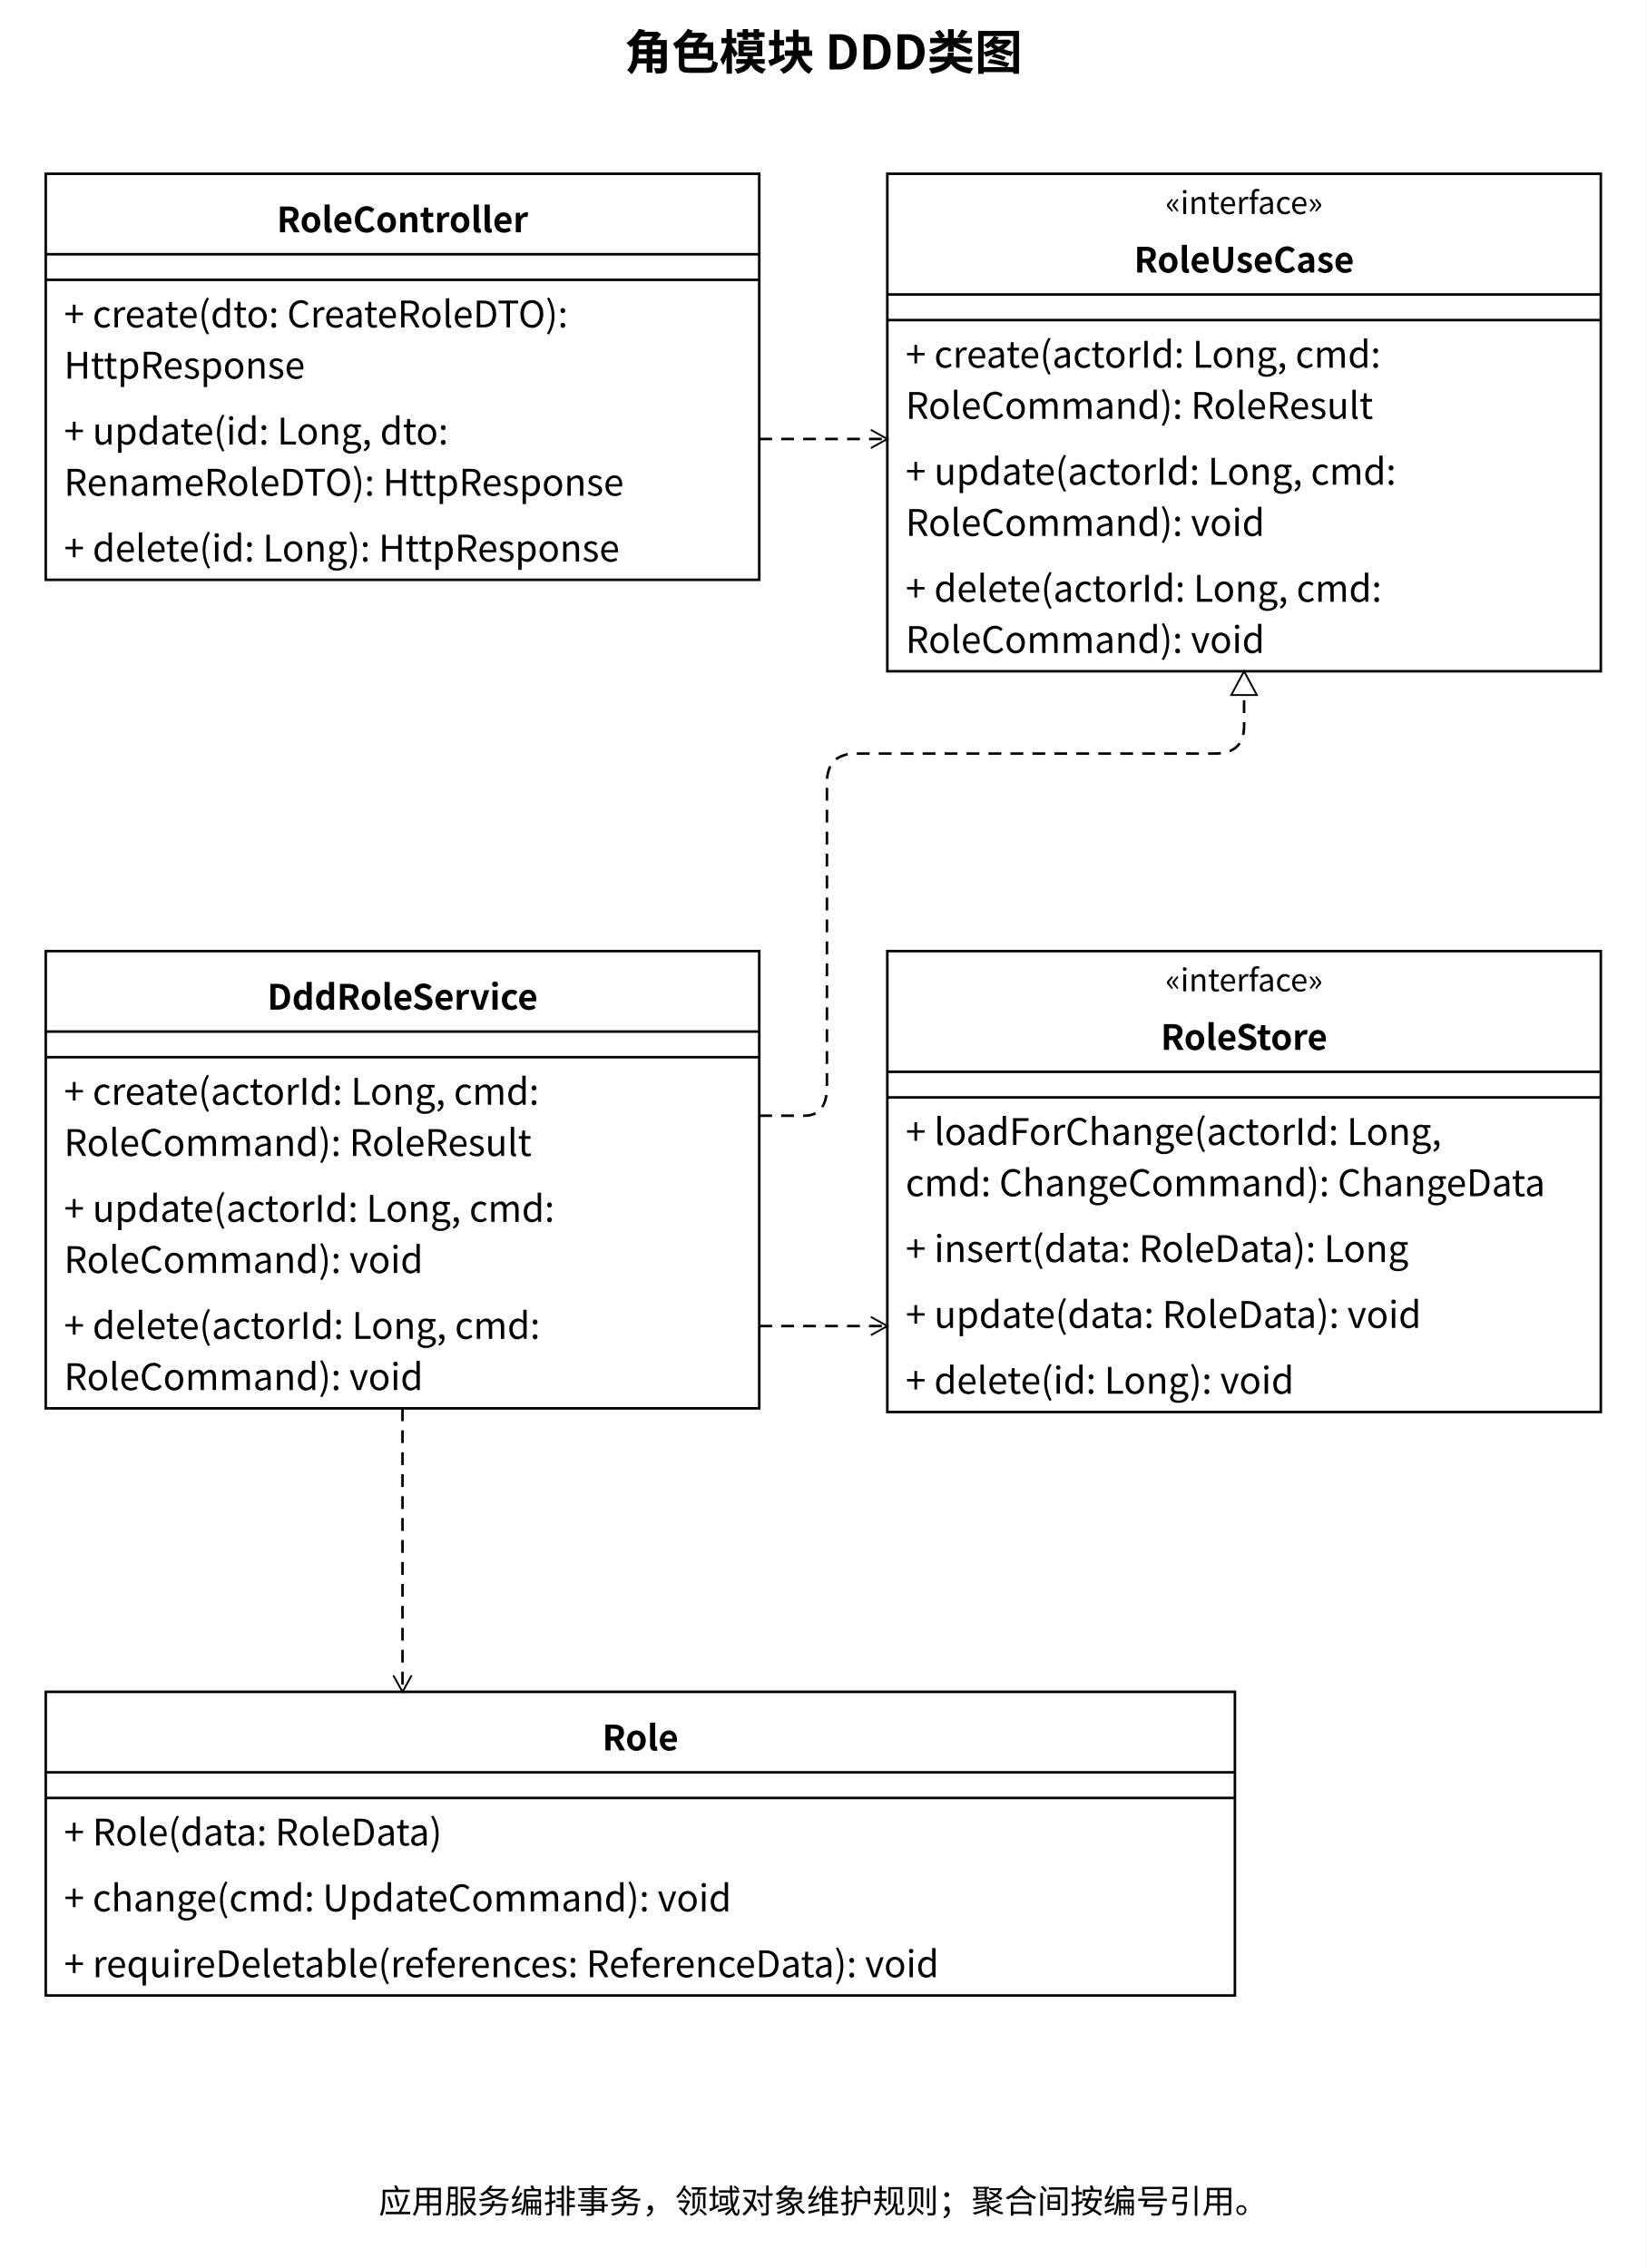
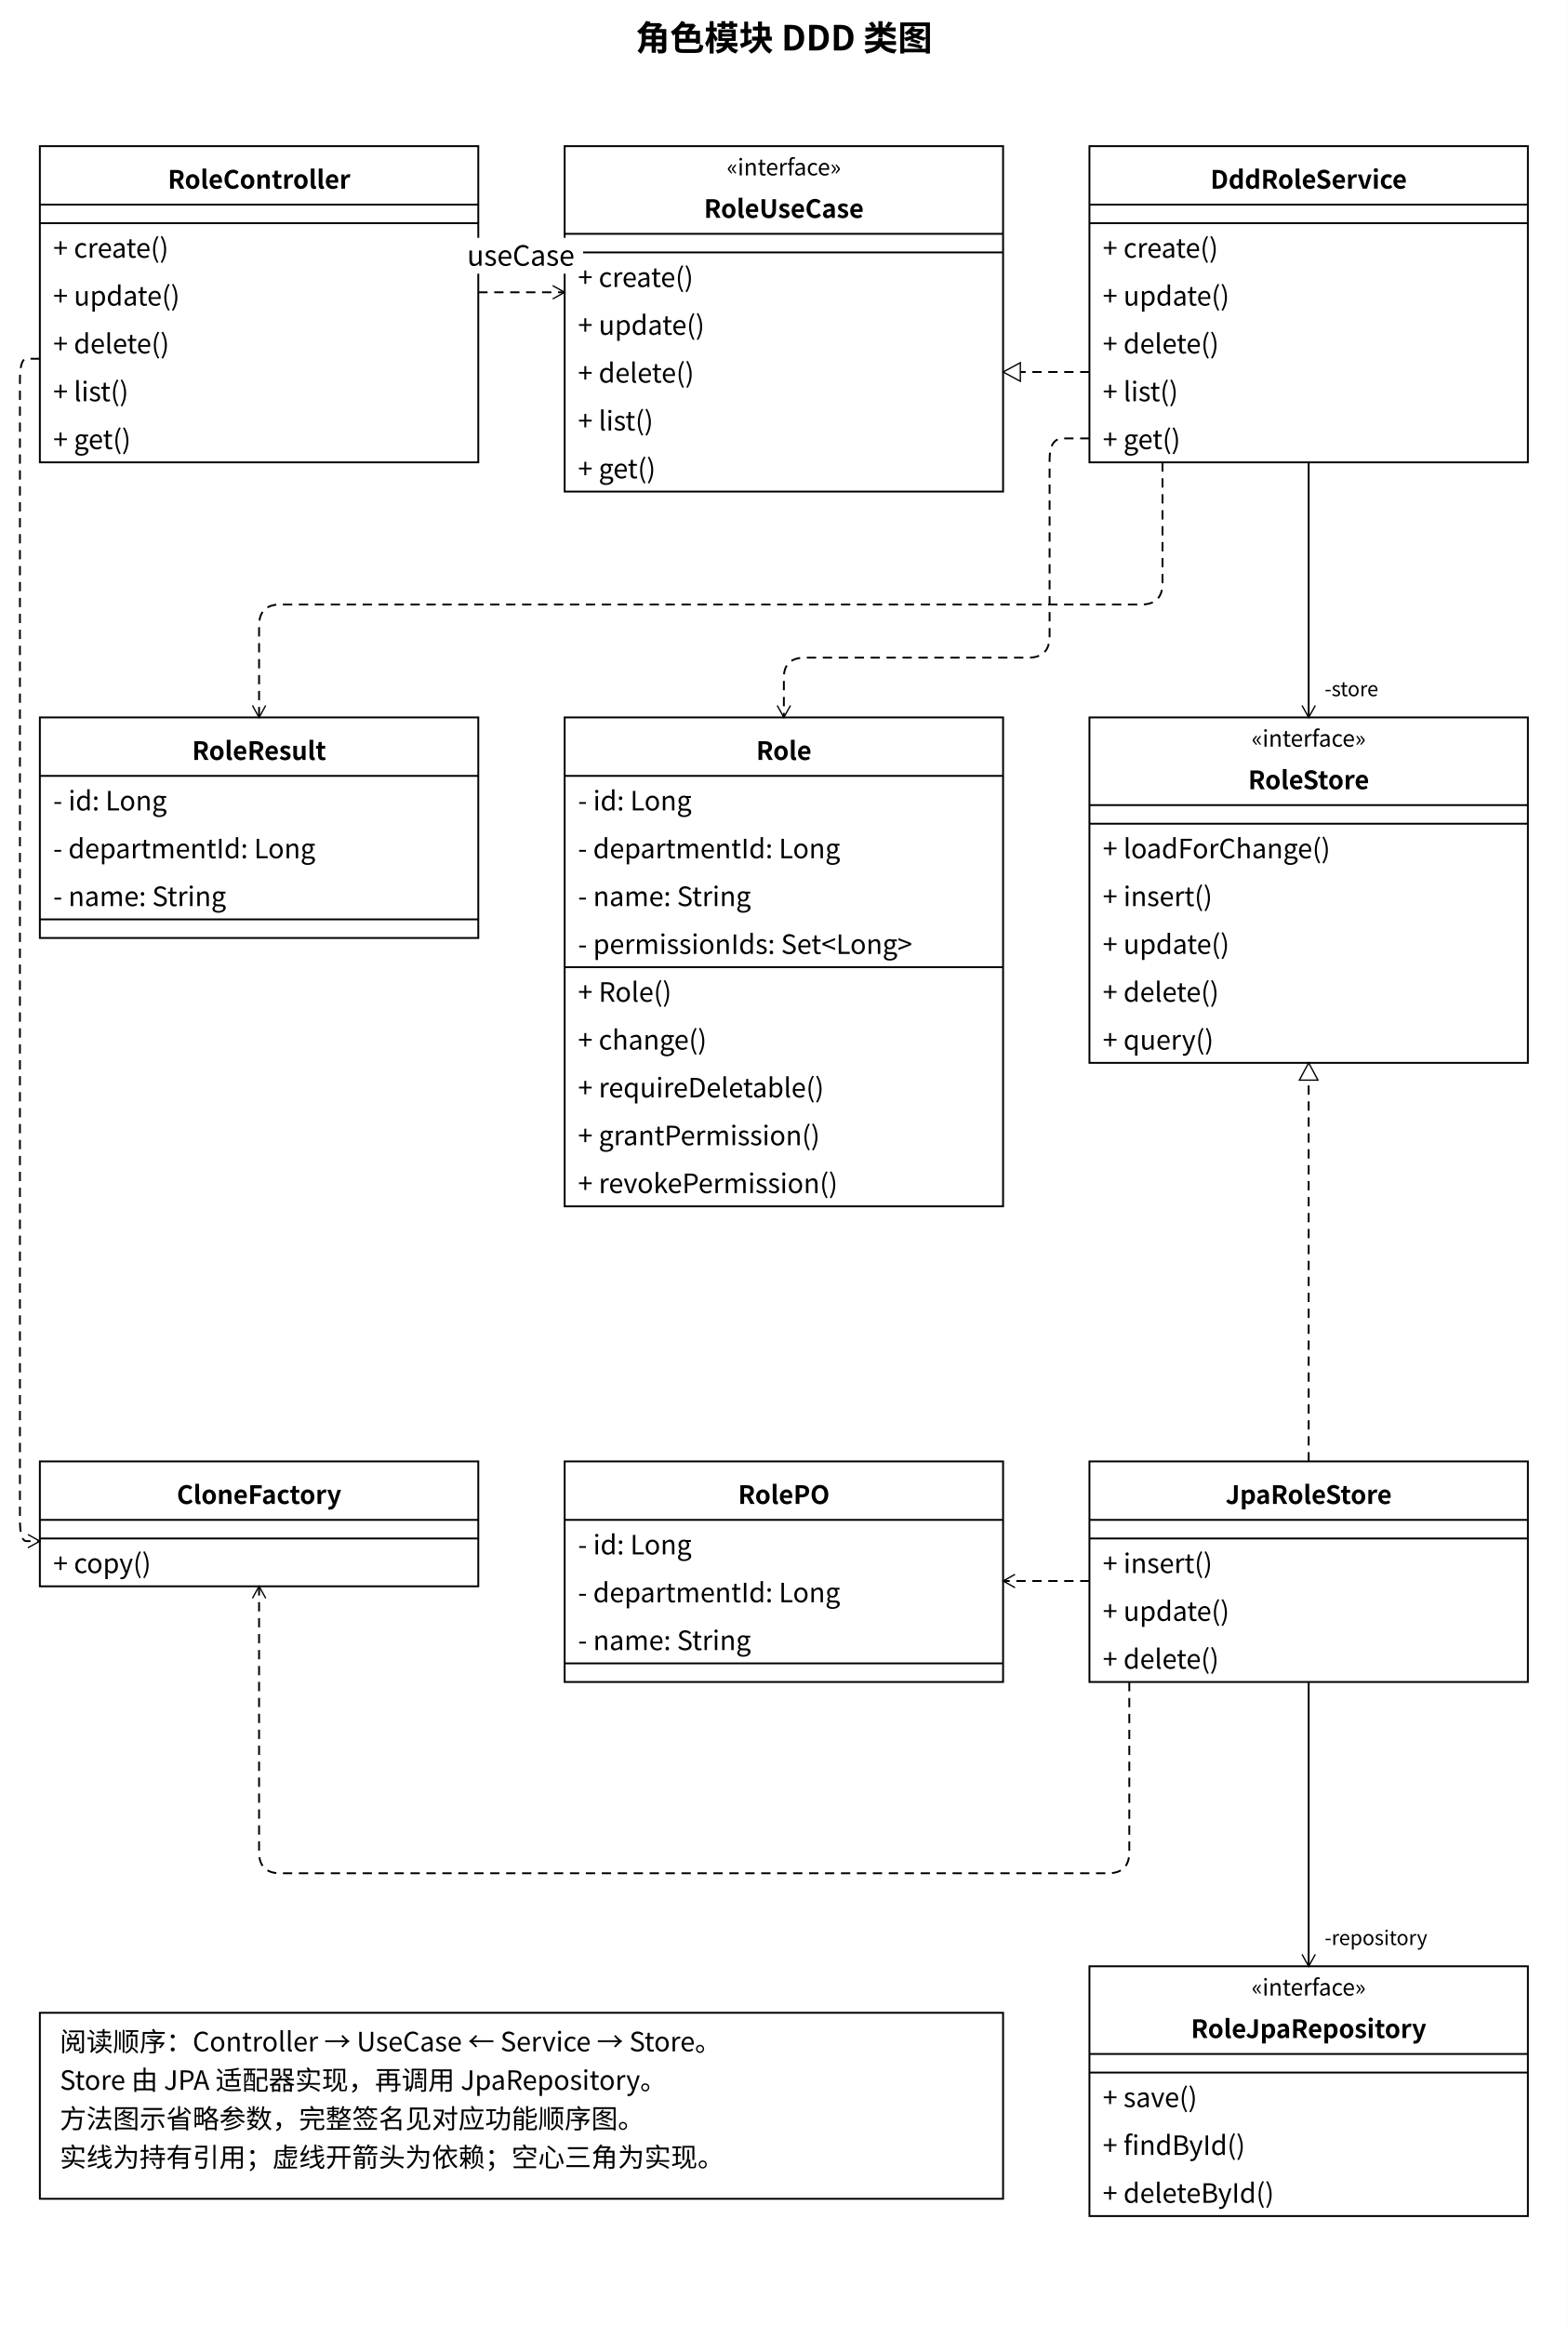
- <svg xmlns="http://www.w3.org/2000/svg" width="900" height="1240" viewBox="0 0 900 1240">
+ <svg xmlns="http://www.w3.org/2000/svg" width="1180" height="1750" viewBox="0 0 1180 1750">
  <style>text{font-family:'PingFang SC','Microsoft YaHei','Noto Sans CJK SC',system-ui,sans-serif;fill:black}</style>
  <defs>
    <marker id="open" markerWidth="12" markerHeight="12" refX="10" refY="6" orient="auto" markerUnits="userSpaceOnUse">
      <path d="M1,1 L10,6 L1,11" fill="none" stroke="black" />
    </marker>
    <marker id="filled" markerWidth="12" markerHeight="12" refX="10" refY="6" orient="auto" markerUnits="userSpaceOnUse">
      <path d="M1,1 L10,6 L1,11 Z" fill="black" />
    </marker>
    <marker id="triangle" markerWidth="16" markerHeight="16" refX="14" refY="8" orient="auto" markerUnits="userSpaceOnUse">
      <path d="M1,1 L14,8 L1,15 Z" fill="white" stroke="black" />
    </marker>
  </defs>
  <rect width="100%" height="100%" fill="white" />
-   <text x="450.0" y="38" font-size="26" text-anchor="middle" font-weight="600">角色模块 DDD类图</text>
-   <rect x="25" y="95" width="390" height="222" rx="0" fill="white" stroke="black" stroke-width="1.4" />
-   <text x="220.0" y="127" font-size="19" text-anchor="middle" font-weight="600">RoleController</text>
-   <path d="M 25,139 L 415,139" fill="none" stroke="black" stroke-width="1.4" />
-   <path d="M 25,153 L 415,153" fill="none" stroke="black" stroke-width="1.4" />
-   <text x="35" y="179" font-size="20" text-anchor="start" font-weight="400">+ create(dto: CreateRoleDTO):</text>
-   <text x="35" y="207" font-size="20" text-anchor="start" font-weight="400">HttpResponse</text>
-   <text x="35" y="243" font-size="20" text-anchor="start" font-weight="400">+ update(id: Long, dto:</text>
-   <text x="35" y="271" font-size="20" text-anchor="start" font-weight="400">RenameRoleDTO): HttpResponse</text>
-   <text x="35" y="307" font-size="20" text-anchor="start" font-weight="400">+ delete(id: Long): HttpResponse</text>
-   <rect x="485" y="95" width="390" height="272" rx="0" fill="white" stroke="black" stroke-width="1.4" />
-   <text x="680.0" y="117" font-size="17" text-anchor="middle" font-weight="400">«interface»</text>
-   <text x="680.0" y="149" font-size="19" text-anchor="middle" font-weight="600">RoleUseCase</text>
-   <path d="M 485,161 L 875,161" fill="none" stroke="black" stroke-width="1.4" />
-   <path d="M 485,175 L 875,175" fill="none" stroke="black" stroke-width="1.4" />
-   <text x="495" y="201" font-size="20" text-anchor="start" font-weight="400">+ create(actorId:  Long, cmd:</text>
-   <text x="495" y="229" font-size="20" text-anchor="start" font-weight="400">RoleCommand): RoleResult</text>
-   <text x="495" y="265" font-size="20" text-anchor="start" font-weight="400">+ update(actorId:  Long, cmd:</text>
-   <text x="495" y="293" font-size="20" text-anchor="start" font-weight="400">RoleCommand): void</text>
-   <text x="495" y="329" font-size="20" text-anchor="start" font-weight="400">+ delete(actorId:  Long, cmd:</text>
-   <text x="495" y="357" font-size="20" text-anchor="start" font-weight="400">RoleCommand): void</text>
-   <rect x="25" y="520" width="390" height="250" rx="0" fill="white" stroke="black" stroke-width="1.4" />
-   <text x="220.0" y="552" font-size="19" text-anchor="middle" font-weight="600">DddRoleService</text>
-   <path d="M 25,564 L 415,564" fill="none" stroke="black" stroke-width="1.4" />
-   <path d="M 25,578 L 415,578" fill="none" stroke="black" stroke-width="1.4" />
-   <text x="35" y="604" font-size="20" text-anchor="start" font-weight="400">+ create(actorId:  Long, cmd:</text>
-   <text x="35" y="632" font-size="20" text-anchor="start" font-weight="400">RoleCommand): RoleResult</text>
-   <text x="35" y="668" font-size="20" text-anchor="start" font-weight="400">+ update(actorId:  Long, cmd:</text>
-   <text x="35" y="696" font-size="20" text-anchor="start" font-weight="400">RoleCommand): void</text>
-   <text x="35" y="732" font-size="20" text-anchor="start" font-weight="400">+ delete(actorId:  Long, cmd:</text>
-   <text x="35" y="760" font-size="20" text-anchor="start" font-weight="400">RoleCommand): void</text>
-   <rect x="485" y="520" width="390" height="252" rx="0" fill="white" stroke="black" stroke-width="1.4" />
-   <text x="680.0" y="542" font-size="17" text-anchor="middle" font-weight="400">«interface»</text>
-   <text x="680.0" y="574" font-size="19" text-anchor="middle" font-weight="600">RoleStore</text>
-   <path d="M 485,586 L 875,586" fill="none" stroke="black" stroke-width="1.4" />
-   <path d="M 485,600 L 875,600" fill="none" stroke="black" stroke-width="1.4" />
-   <text x="495" y="626" font-size="20" text-anchor="start" font-weight="400">+ loadForChange(actorId:  Long,</text>
-   <text x="495" y="654" font-size="20" text-anchor="start" font-weight="400">cmd:  ChangeCommand): ChangeData</text>
-   <text x="495" y="690" font-size="20" text-anchor="start" font-weight="400">+ insert(data:  RoleData): Long</text>
-   <text x="495" y="726" font-size="20" text-anchor="start" font-weight="400">+ update(data:  RoleData): void</text>
-   <text x="495" y="762" font-size="20" text-anchor="start" font-weight="400">+ delete(id:  Long): void</text>
-   <path d="M 415,240 L 485,240" fill="none" stroke="black" stroke-width="1.4" stroke-dasharray="7 5" marker-end="url(#open)" />
-   <path d="M 415,610 L 439.667,610.0 Q 452,610 452.0,594.0 L 452.0,428.0 Q 452,412 468.0,412.0 L 664.0,412.0 Q 680,412 680.0,397.0 L 680,367" fill="none" stroke="black" stroke-width="1.4" stroke-dasharray="7 5" marker-end="url(#triangle)" />
-   <path d="M 415,725 L 485,725" fill="none" stroke="black" stroke-width="1.4" stroke-dasharray="7 5" marker-end="url(#open)" />
-   <rect x="25" y="925" width="650" height="166" rx="0" fill="white" stroke="black" stroke-width="1.4" />
-   <text x="350.0" y="957" font-size="19" text-anchor="middle" font-weight="600">Role</text>
-   <path d="M 25,969 L 675,969" fill="none" stroke="black" stroke-width="1.4" />
-   <path d="M 25,983 L 675,983" fill="none" stroke="black" stroke-width="1.4" />
-   <text x="35" y="1009" font-size="20" text-anchor="start" font-weight="400">+ Role(data: RoleData)</text>
-   <text x="35" y="1045" font-size="20" text-anchor="start" font-weight="400">+ change(cmd:  UpdateCommand): void</text>
-   <text x="35" y="1081" font-size="20" text-anchor="start" font-weight="400">+ requireDeletable(references:  ReferenceData): void</text>
-   <path d="M 220,770 L 220,925" fill="none" stroke="black" stroke-width="1.4" stroke-dasharray="7 5" marker-end="url(#open)" />
-   <text x="450" y="1210" font-size="18" text-anchor="middle" font-weight="400">应用服务编排事务，领域对象维护规则；聚合间按编号引用。</text>
+   <text x="590.0" y="38" font-size="26" text-anchor="middle" font-weight="600">角色模块 DDD 类图</text>
+   <rect x="30" y="110" width="330" height="238" rx="0" fill="white" stroke="black" stroke-width="1.4" />
+   <text x="195.0" y="142" font-size="19" text-anchor="middle" font-weight="600">RoleController</text>
+   <path d="M 30,154 L 360,154" fill="none" stroke="black" stroke-width="1.4" />
+   <path d="M 30,168 L 360,168" fill="none" stroke="black" stroke-width="1.4" />
+   <text x="40" y="194" font-size="20" text-anchor="start" font-weight="400">+ create()</text>
+   <text x="40" y="230" font-size="20" text-anchor="start" font-weight="400">+ update()</text>
+   <text x="40" y="266" font-size="20" text-anchor="start" font-weight="400">+ delete()</text>
+   <text x="40" y="302" font-size="20" text-anchor="start" font-weight="400">+ list()</text>
+   <text x="40" y="338" font-size="20" text-anchor="start" font-weight="400">+ get()</text>
+   <rect x="425" y="110" width="330" height="260" rx="0" fill="white" stroke="black" stroke-width="1.4" />
+   <text x="590.0" y="132" font-size="17" text-anchor="middle" font-weight="400">«interface»</text>
+   <text x="590.0" y="164" font-size="19" text-anchor="middle" font-weight="600">RoleUseCase</text>
+   <path d="M 425,176 L 755,176" fill="none" stroke="black" stroke-width="1.4" />
+   <path d="M 425,190 L 755,190" fill="none" stroke="black" stroke-width="1.4" />
+   <text x="435" y="216" font-size="20" text-anchor="start" font-weight="400">+ create()</text>
+   <text x="435" y="252" font-size="20" text-anchor="start" font-weight="400">+ update()</text>
+   <text x="435" y="288" font-size="20" text-anchor="start" font-weight="400">+ delete()</text>
+   <text x="435" y="324" font-size="20" text-anchor="start" font-weight="400">+ list()</text>
+   <text x="435" y="360" font-size="20" text-anchor="start" font-weight="400">+ get()</text>
+   <rect x="820" y="110" width="330" height="238" rx="0" fill="white" stroke="black" stroke-width="1.4" />
+   <text x="985.0" y="142" font-size="19" text-anchor="middle" font-weight="600">DddRoleService</text>
+   <path d="M 820,154 L 1150,154" fill="none" stroke="black" stroke-width="1.4" />
+   <path d="M 820,168 L 1150,168" fill="none" stroke="black" stroke-width="1.4" />
+   <text x="830" y="194" font-size="20" text-anchor="start" font-weight="400">+ create()</text>
+   <text x="830" y="230" font-size="20" text-anchor="start" font-weight="400">+ update()</text>
+   <text x="830" y="266" font-size="20" text-anchor="start" font-weight="400">+ delete()</text>
+   <text x="830" y="302" font-size="20" text-anchor="start" font-weight="400">+ list()</text>
+   <text x="830" y="338" font-size="20" text-anchor="start" font-weight="400">+ get()</text>
+   <path d="M 360,220 L 425,220" fill="none" stroke="black" stroke-width="1.4" stroke-dasharray="7 5" marker-end="url(#open)" />
+   <rect x="345.105" y="179" width="93.79" height="27" fill="white" />
+   <text x="392" y="200" font-size="21" text-anchor="middle" font-weight="400">useCase</text>
+   <path d="M 820,280 L 755,280" fill="none" stroke="black" stroke-width="1.4" stroke-dasharray="7 5" marker-end="url(#triangle)" />
+   <rect x="820" y="540" width="330" height="260" rx="0" fill="white" stroke="black" stroke-width="1.4" />
+   <text x="985.0" y="562" font-size="17" text-anchor="middle" font-weight="400">«interface»</text>
+   <text x="985.0" y="594" font-size="19" text-anchor="middle" font-weight="600">RoleStore</text>
+   <path d="M 820,606 L 1150,606" fill="none" stroke="black" stroke-width="1.4" />
+   <path d="M 820,620 L 1150,620" fill="none" stroke="black" stroke-width="1.4" />
+   <text x="830" y="646" font-size="20" text-anchor="start" font-weight="400">+ loadForChange()</text>
+   <text x="830" y="682" font-size="20" text-anchor="start" font-weight="400">+ insert()</text>
+   <text x="830" y="718" font-size="20" text-anchor="start" font-weight="400">+ update()</text>
+   <text x="830" y="754" font-size="20" text-anchor="start" font-weight="400">+ delete()</text>
+   <text x="830" y="790" font-size="20" text-anchor="start" font-weight="400">+ query()</text>
+   <path d="M 985,348 L 985,540" fill="none" stroke="black" stroke-width="1.4" marker-end="url(#open)" />
+   <text x="997" y="524" font-size="15" text-anchor="start" font-weight="400">-store</text>
+   <rect x="30" y="540" width="330" height="166" rx="0" fill="white" stroke="black" stroke-width="1.4" />
+   <text x="195.0" y="572" font-size="19" text-anchor="middle" font-weight="600">RoleResult</text>
+   <path d="M 30,584 L 360,584" fill="none" stroke="black" stroke-width="1.4" />
+   <text x="40" y="610" font-size="20" text-anchor="start" font-weight="400">- id: Long</text>
+   <text x="40" y="646" font-size="20" text-anchor="start" font-weight="400">- departmentId: Long</text>
+   <text x="40" y="682" font-size="20" text-anchor="start" font-weight="400">- name: String</text>
+   <path d="M 30,692 L 360,692" fill="none" stroke="black" stroke-width="1.4" />
+   <rect x="425" y="540" width="330" height="368" rx="0" fill="white" stroke="black" stroke-width="1.4" />
+   <text x="590.0" y="572" font-size="19" text-anchor="middle" font-weight="600">Role</text>
+   <path d="M 425,584 L 755,584" fill="none" stroke="black" stroke-width="1.4" />
+   <text x="435" y="610" font-size="20" text-anchor="start" font-weight="400">- id: Long</text>
+   <text x="435" y="646" font-size="20" text-anchor="start" font-weight="400">- departmentId: Long</text>
+   <text x="435" y="682" font-size="20" text-anchor="start" font-weight="400">- name: String</text>
+   <text x="435" y="718" font-size="20" text-anchor="start" font-weight="400">- permissionIds: Set&lt;Long&gt;</text>
+   <path d="M 425,728 L 755,728" fill="none" stroke="black" stroke-width="1.4" />
+   <text x="435" y="754" font-size="20" text-anchor="start" font-weight="400">+ Role()</text>
+   <text x="435" y="790" font-size="20" text-anchor="start" font-weight="400">+ change()</text>
+   <text x="435" y="826" font-size="20" text-anchor="start" font-weight="400">+ requireDeletable()</text>
+   <text x="435" y="862" font-size="20" text-anchor="start" font-weight="400">+ grantPermission()</text>
+   <text x="435" y="898" font-size="20" text-anchor="start" font-weight="400">+ revokePermission()</text>
+   <path d="M 820,330 L 800.0,330.0 Q 790,330 790.0,346.0 L 790.0,479.0 Q 790,495 774.0,495.0 L 606.0,495.0 Q 590,495 590.0,510.0 L 590,540" fill="none" stroke="black" stroke-width="1.4" stroke-dasharray="7 5" marker-end="url(#open)" />
+   <path d="M 875,348 L 875.0,439.0 Q 875,455 859.0,455.0 L 211.0,455.0 Q 195,455 195.0,471.0 L 195,540" fill="none" stroke="black" stroke-width="1.4" stroke-dasharray="7 5" marker-end="url(#open)" />
+   <rect x="820" y="1100" width="330" height="166" rx="0" fill="white" stroke="black" stroke-width="1.4" />
+   <text x="985.0" y="1132" font-size="19" text-anchor="middle" font-weight="600">JpaRoleStore</text>
+   <path d="M 820,1144 L 1150,1144" fill="none" stroke="black" stroke-width="1.4" />
+   <path d="M 820,1158 L 1150,1158" fill="none" stroke="black" stroke-width="1.4" />
+   <text x="830" y="1184" font-size="20" text-anchor="start" font-weight="400">+ insert()</text>
+   <text x="830" y="1220" font-size="20" text-anchor="start" font-weight="400">+ update()</text>
+   <text x="830" y="1256" font-size="20" text-anchor="start" font-weight="400">+ delete()</text>
+   <path d="M 985,1100 L 985,800" fill="none" stroke="black" stroke-width="1.4" stroke-dasharray="7 5" marker-end="url(#triangle)" />
+   <rect x="425" y="1100" width="330" height="166" rx="0" fill="white" stroke="black" stroke-width="1.4" />
+   <text x="590.0" y="1132" font-size="19" text-anchor="middle" font-weight="600">RolePO</text>
+   <path d="M 425,1144 L 755,1144" fill="none" stroke="black" stroke-width="1.4" />
+   <text x="435" y="1170" font-size="20" text-anchor="start" font-weight="400">- id: Long</text>
+   <text x="435" y="1206" font-size="20" text-anchor="start" font-weight="400">- departmentId: Long</text>
+   <text x="435" y="1242" font-size="20" text-anchor="start" font-weight="400">- name: String</text>
+   <path d="M 425,1252 L 755,1252" fill="none" stroke="black" stroke-width="1.4" />
+   <rect x="30" y="1100" width="330" height="94" rx="0" fill="white" stroke="black" stroke-width="1.4" />
+   <text x="195.0" y="1132" font-size="19" text-anchor="middle" font-weight="600">CloneFactory</text>
+   <path d="M 30,1144 L 360,1144" fill="none" stroke="black" stroke-width="1.4" />
+   <path d="M 30,1158 L 360,1158" fill="none" stroke="black" stroke-width="1.4" />
+   <text x="40" y="1184" font-size="20" text-anchor="start" font-weight="400">+ copy()</text>
+   <path d="M 820,1190 L 755,1190" fill="none" stroke="black" stroke-width="1.4" stroke-dasharray="7 5" marker-end="url(#open)" />
+   <path d="M 850,1266 L 850.0,1394.0 Q 850,1410 834.0,1410.0 L 211.0,1410.0 Q 195,1410 195.0,1394.0 L 195,1194" fill="none" stroke="black" stroke-width="1.4" stroke-dasharray="7 5" marker-end="url(#open)" />
+   <rect x="820" y="1480" width="330" height="188" rx="0" fill="white" stroke="black" stroke-width="1.4" />
+   <text x="985.0" y="1502" font-size="17" text-anchor="middle" font-weight="400">«interface»</text>
+   <text x="985.0" y="1534" font-size="19" text-anchor="middle" font-weight="600">RoleJpaRepository</text>
+   <path d="M 820,1546 L 1150,1546" fill="none" stroke="black" stroke-width="1.4" />
+   <path d="M 820,1560 L 1150,1560" fill="none" stroke="black" stroke-width="1.4" />
+   <text x="830" y="1586" font-size="20" text-anchor="start" font-weight="400">+ save()</text>
+   <text x="830" y="1622" font-size="20" text-anchor="start" font-weight="400">+ findById()</text>
+   <text x="830" y="1658" font-size="20" text-anchor="start" font-weight="400">+ deleteById()</text>
+   <path d="M 985,1266 L 985,1480" fill="none" stroke="black" stroke-width="1.4" marker-end="url(#open)" />
+   <text x="997" y="1464" font-size="15" text-anchor="start" font-weight="400">-repository</text>
+   <path d="M 30,270 L 20.0,270.0 Q 15,270 15.0,286.0 L 15.0,1144.0 Q 15,1160 20.0,1160.0 L 30,1160" fill="none" stroke="black" stroke-width="1.4" stroke-dasharray="7 5" marker-end="url(#open)" />
+   <rect x="30" y="1515" width="725" height="140" rx="0" fill="white" stroke="black" stroke-width="1.4" />
+   <text x="45" y="1544" font-size="20" text-anchor="start" font-weight="400">阅读顺序：Controller → UseCase ← Service → Store。</text>
+   <text x="45" y="1573" font-size="20" text-anchor="start" font-weight="400">Store 由 JPA 适配器实现，再调用 JpaRepository。</text>
+   <text x="45" y="1602" font-size="20" text-anchor="start" font-weight="400">方法图示省略参数，完整签名见对应功能顺序图。</text>
+   <text x="45" y="1631" font-size="20" text-anchor="start" font-weight="400">实线为持有引用；虚线开箭头为依赖；空心三角为实现。</text>
</svg>
